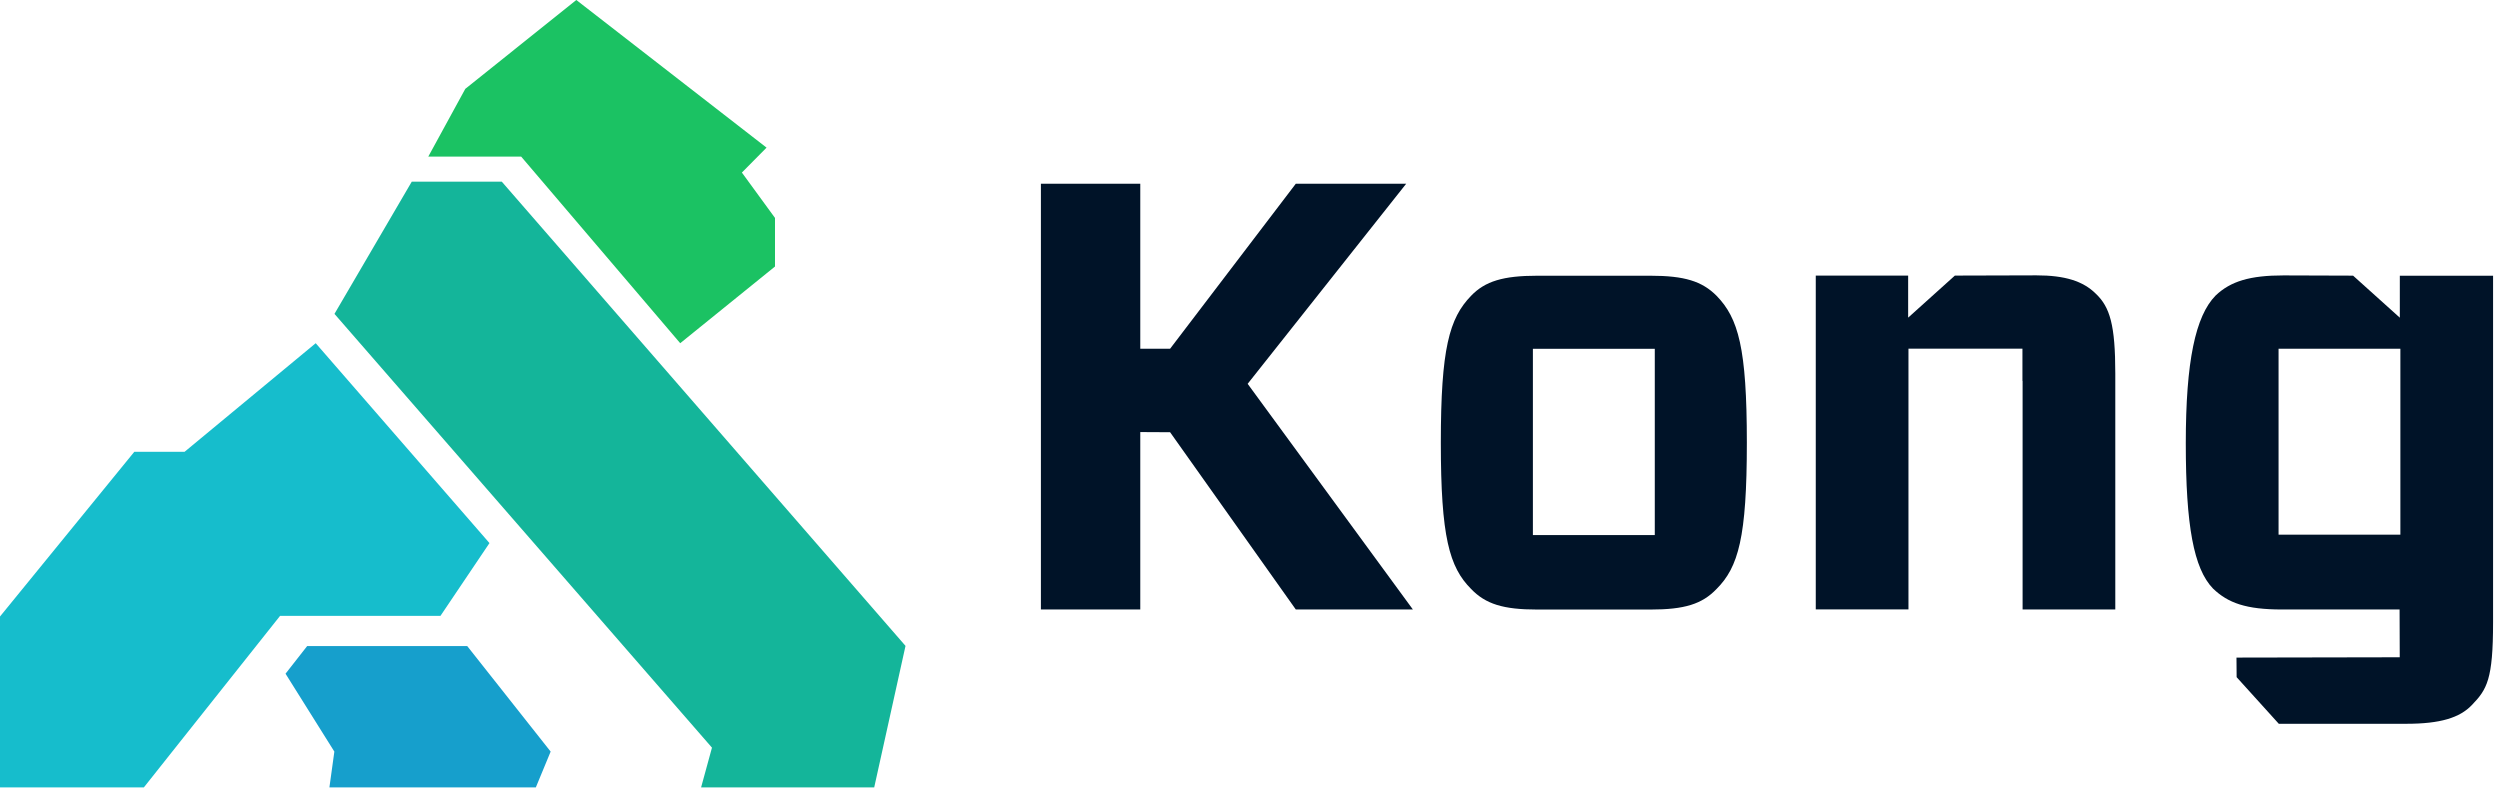
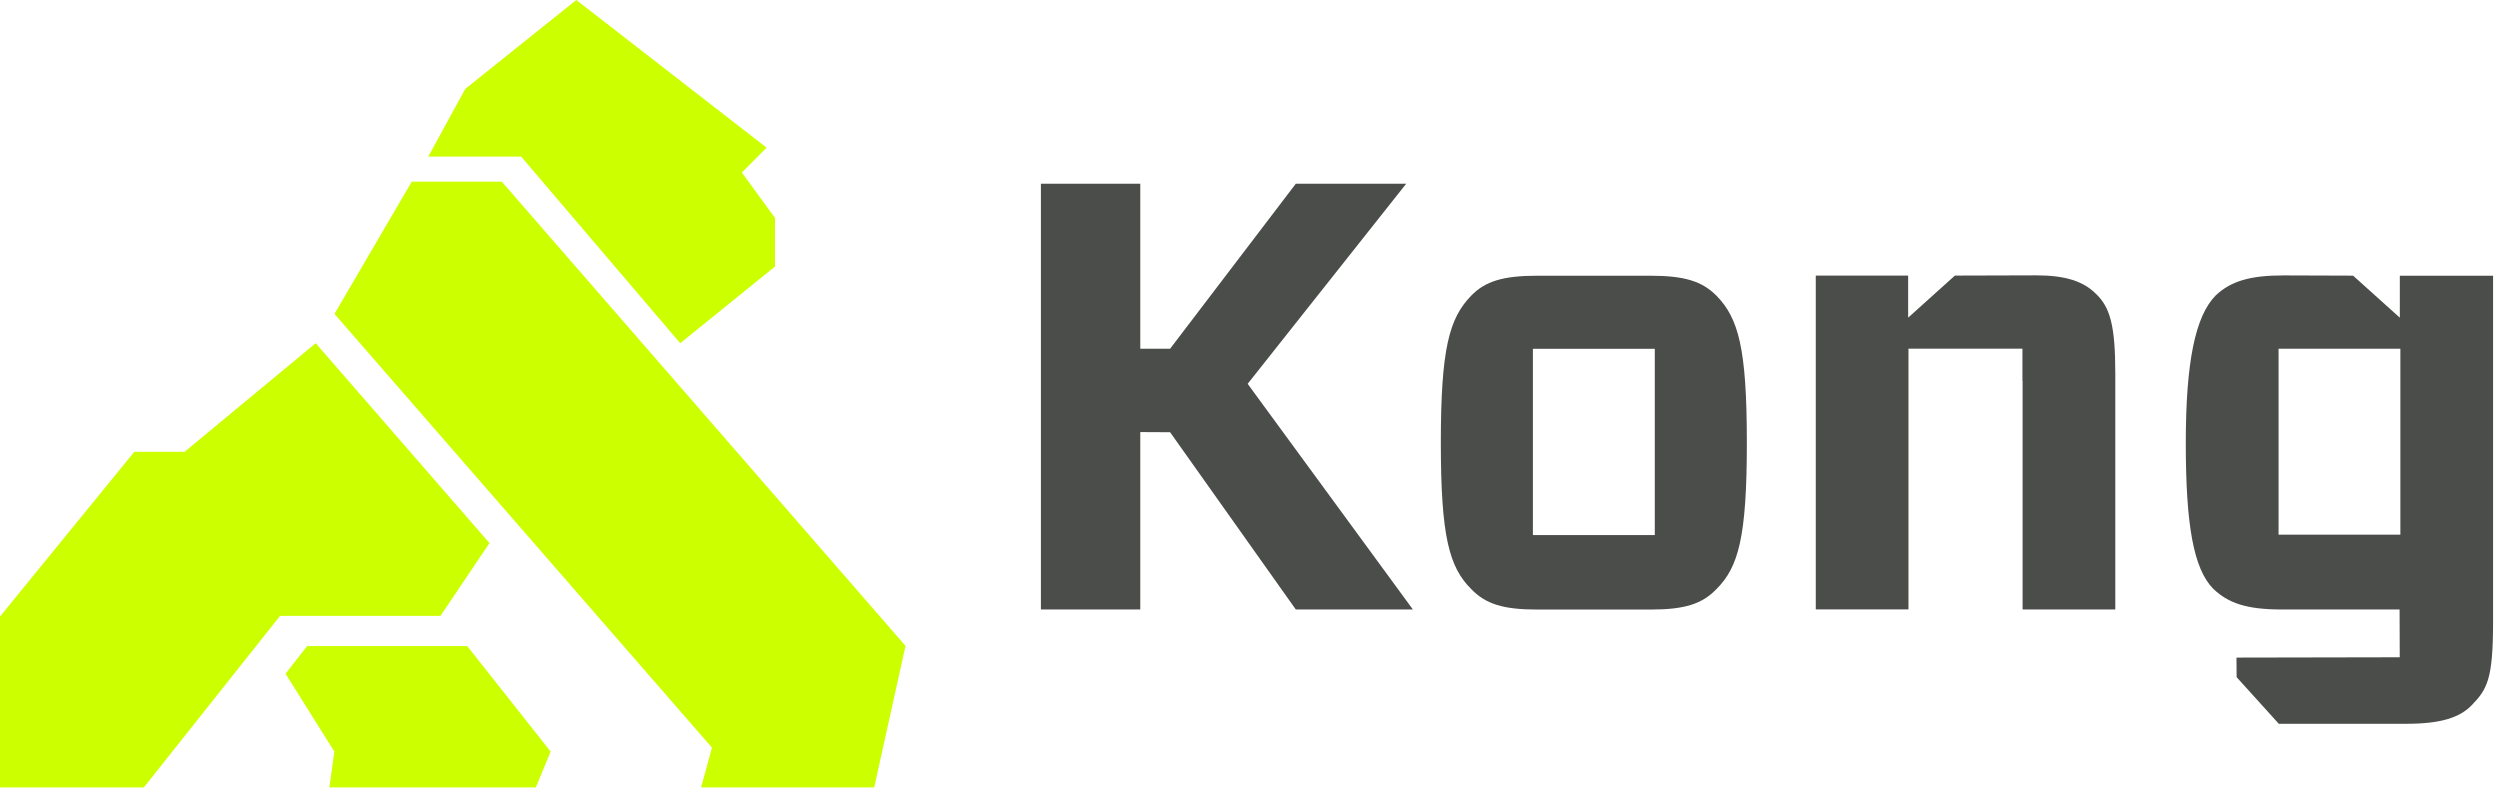
<svg xmlns="http://www.w3.org/2000/svg" fill="none" height="40" viewBox="0 0 127 40" width="127">
  <g clip-rule="evenodd" fill-rule="evenodd">
-     <path d="m14.505 34.224 1.099-1.404h8.131l4.238 5.361-.753 1.819h-10.486l.251-1.819z" fill="#169fcc" />
-     <path d="m16.991 15.945 3.926-6.715h4.575l20.508 23.581-1.59 7.188h-8.794l.552-2.018z" fill="#14b59a" />
-     <path d="m21.757 7.955 1.88-3.442 5.64-4.513 9.664 7.5-1.253 1.266 1.682 2.305v2.468l-4.815 3.896-8.081-9.481z" fill="#1bc263" />
-     <path d="m6.823 22.951h2.554l6.661-5.516 8.827 10.154-2.49 3.698h-8.148l-5.626 7.083-1.293 1.63h-7.308v-8.681z" fill="#16bdcc" />
-     <g fill="#001328">
+     <path d="m14.505 34.224 1.099-1.404h8.131l4.238 5.361-.753 1.819h-10.486l.251-1.819z" fill="#CCFF00" />
+     <path d="m16.991 15.945 3.926-6.715h4.575l20.508 23.581-1.59 7.188h-8.794l.552-2.018z" fill="#CCFF00" />
+     <path d="m21.757 7.955 1.88-3.442 5.64-4.513 9.664 7.5-1.253 1.266 1.682 2.305v2.468l-4.815 3.896-8.081-9.481z" fill="#CCFF00" />
+     <path d="m6.823 22.951h2.554l6.661-5.516 8.827 10.154-2.49 3.698h-8.148l-5.626 7.083-1.293 1.63h-7.308v-8.681z" fill="#CCFF00" />
+     <g fill="#4A4D49">
      <path d="m77.871 27.181h6.192v-9.461h-6.192zm.217 3.784c-1.724 0-2.619-.279-3.356-1.046-1.108-1.109-1.538-2.651-1.538-7.431 0-4.78.43-6.322 1.538-7.462.71-.74 1.633-1.019 3.356-1.019h5.758c1.724 0 2.619.279 3.356 1.019 1.108 1.141 1.538 2.651 1.538 7.462 0 4.811-.43 6.322-1.538 7.431-.738.771-1.633 1.046-3.356 1.046z" />
      <path d="m102.748 19.353v.181 11.428h4.709v-11.982c0-2.486-.276-3.379-.986-4.056-.647-.645-1.574-.936-3.021-.936l-4.142.012-2.374 2.136v-2.136h-1.589-3.104v16.958h4.709v-13.245h5.79v1.633z" />
      <path d="m65.827 9.333h5.608l-8.054 10.165 8.393 11.463h-5.948l-6.385-9.004-1.515-.008v9.012h-5.048v-21.628h5.048v8.383h1.515z" />
      <path d="m121.911 14.003v2.136l-2.374-2.136-3.534-.012c-1.692 0-2.686.291-3.455 1.027-1.017 1.042-1.51 3.324-1.51 7.502 0 4.178.402 6.365 1.384 7.38.769.736 1.684 1.062 3.502 1.062h5.975l.008 2.427-8.294.016.008.995 2.142 2.368h6.484c1.723 0 2.709-.307 3.324-.952.769-.798 1.077-1.294 1.077-4.209v-17.6h-4.741zm.032 13.158h-6.192v-9.445h6.188v9.445z" />
    </g>
  </g>
</svg>
